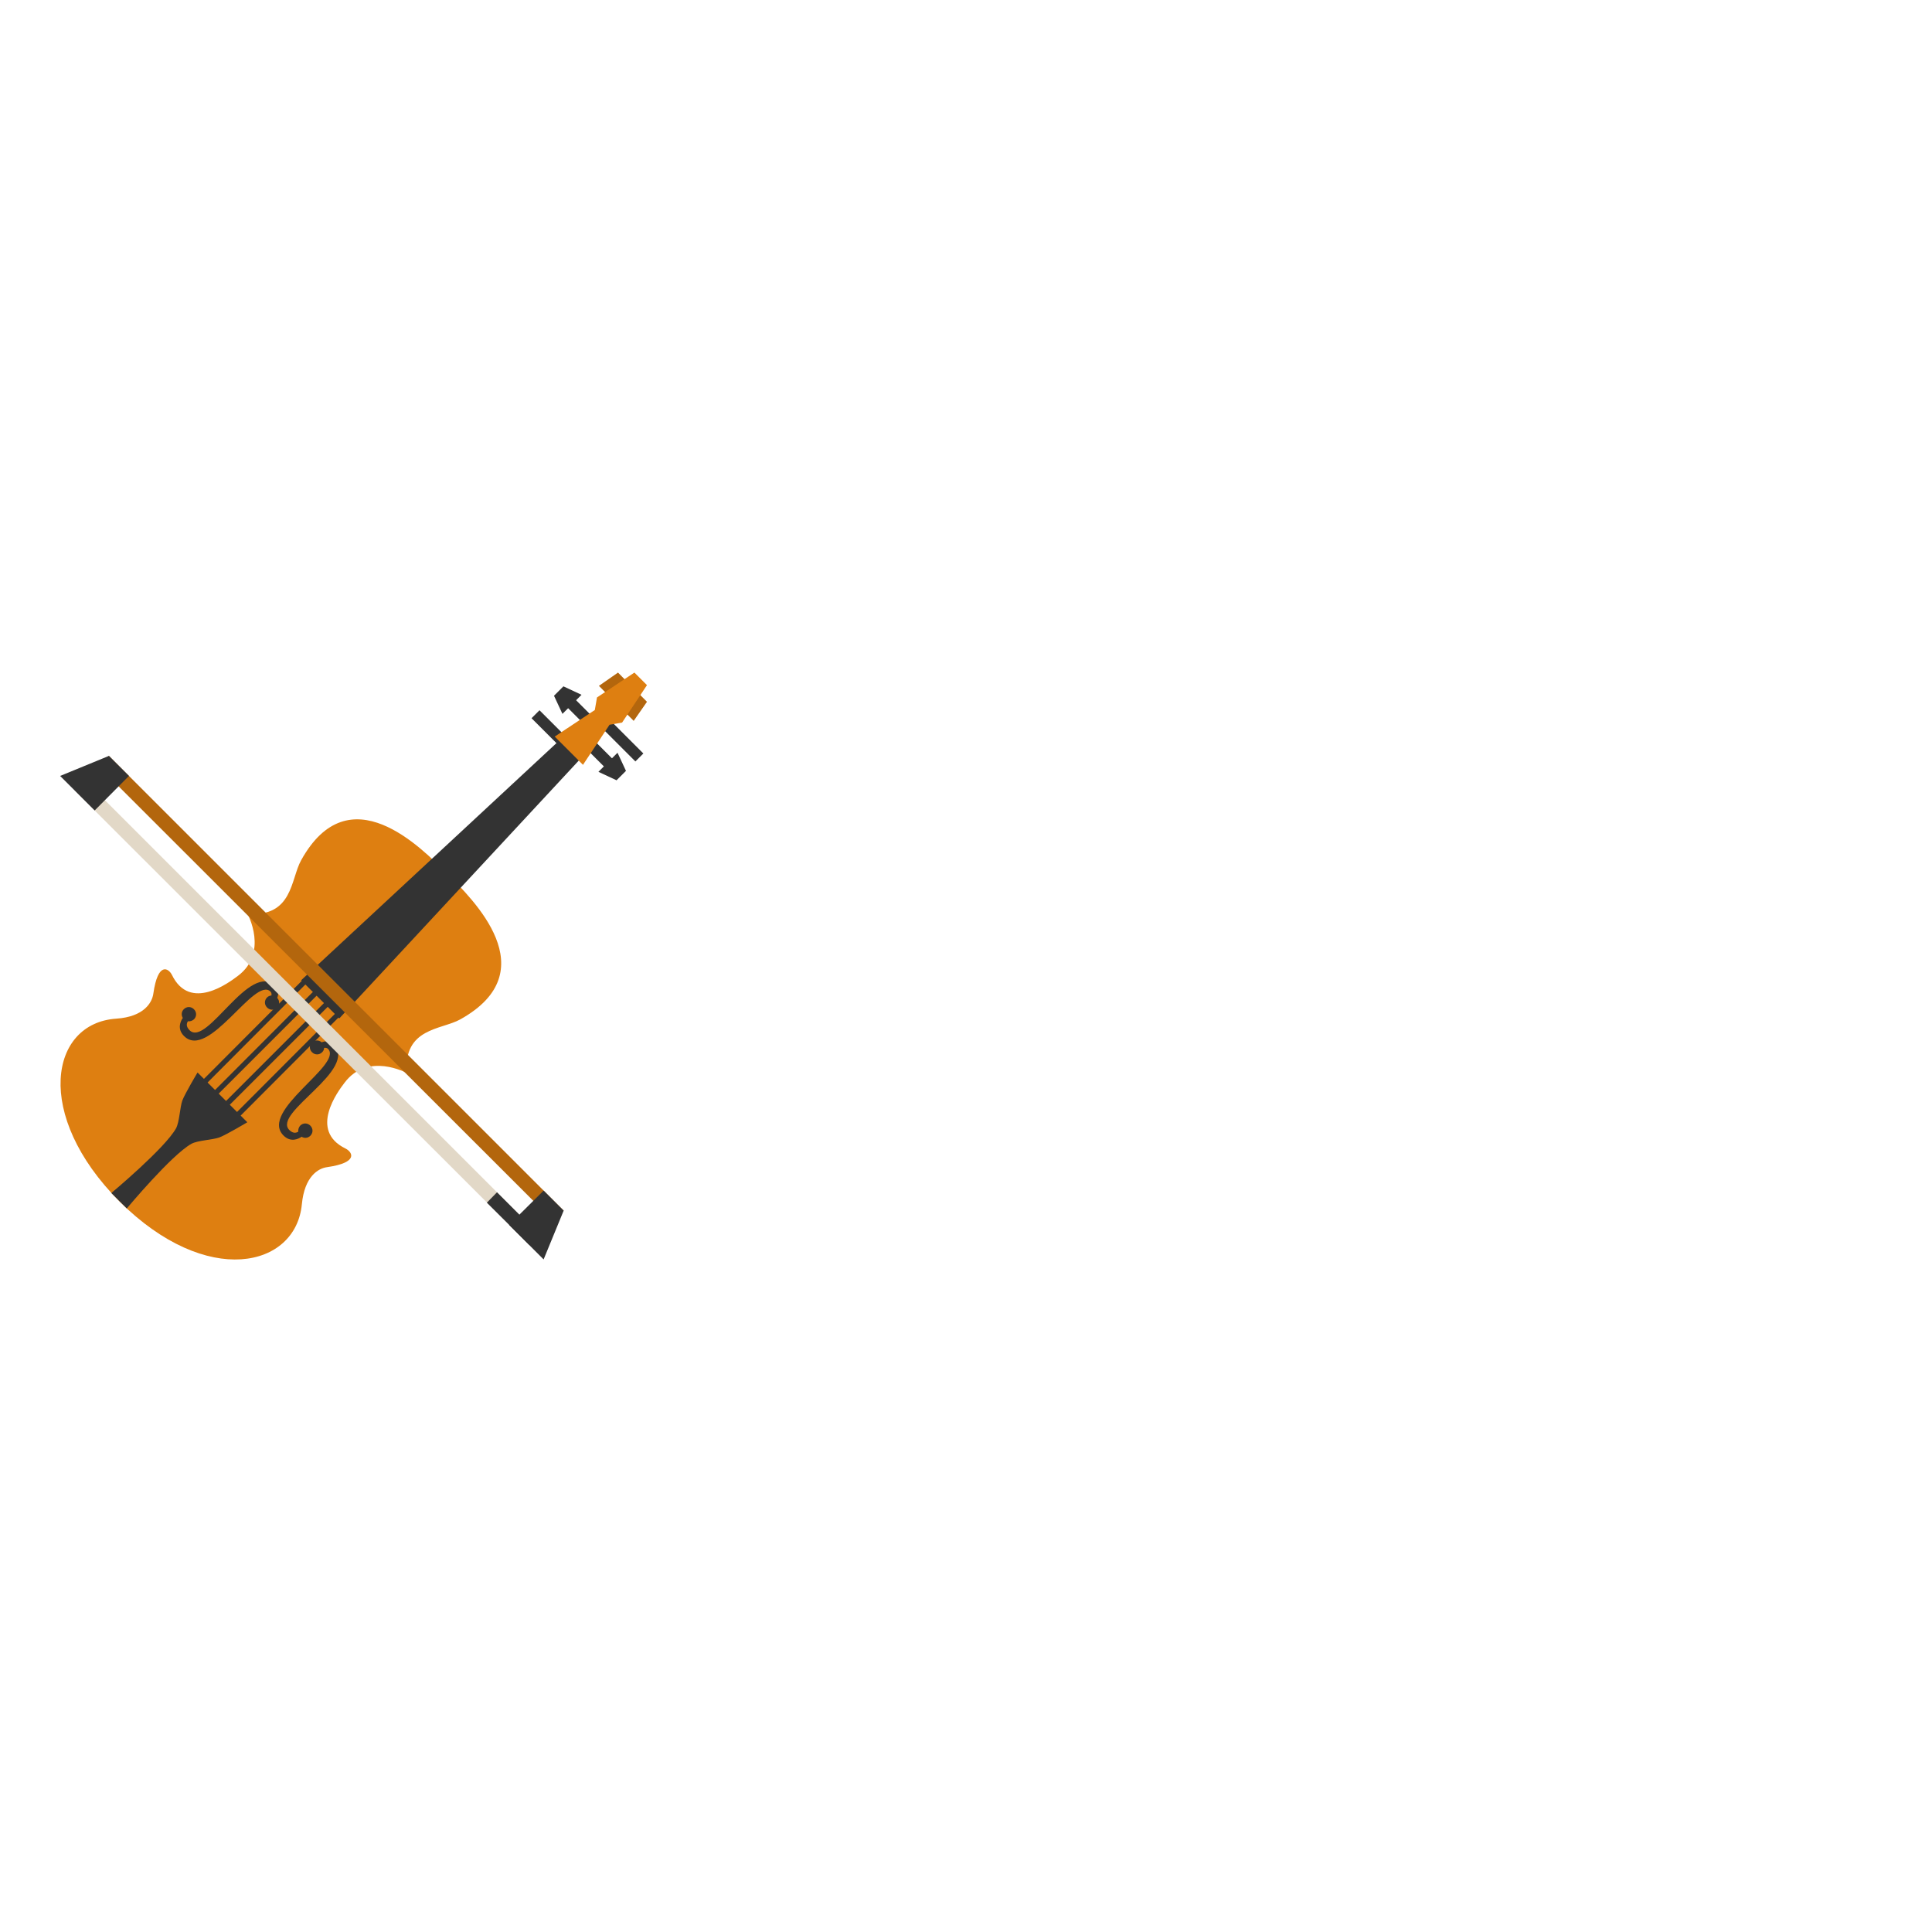
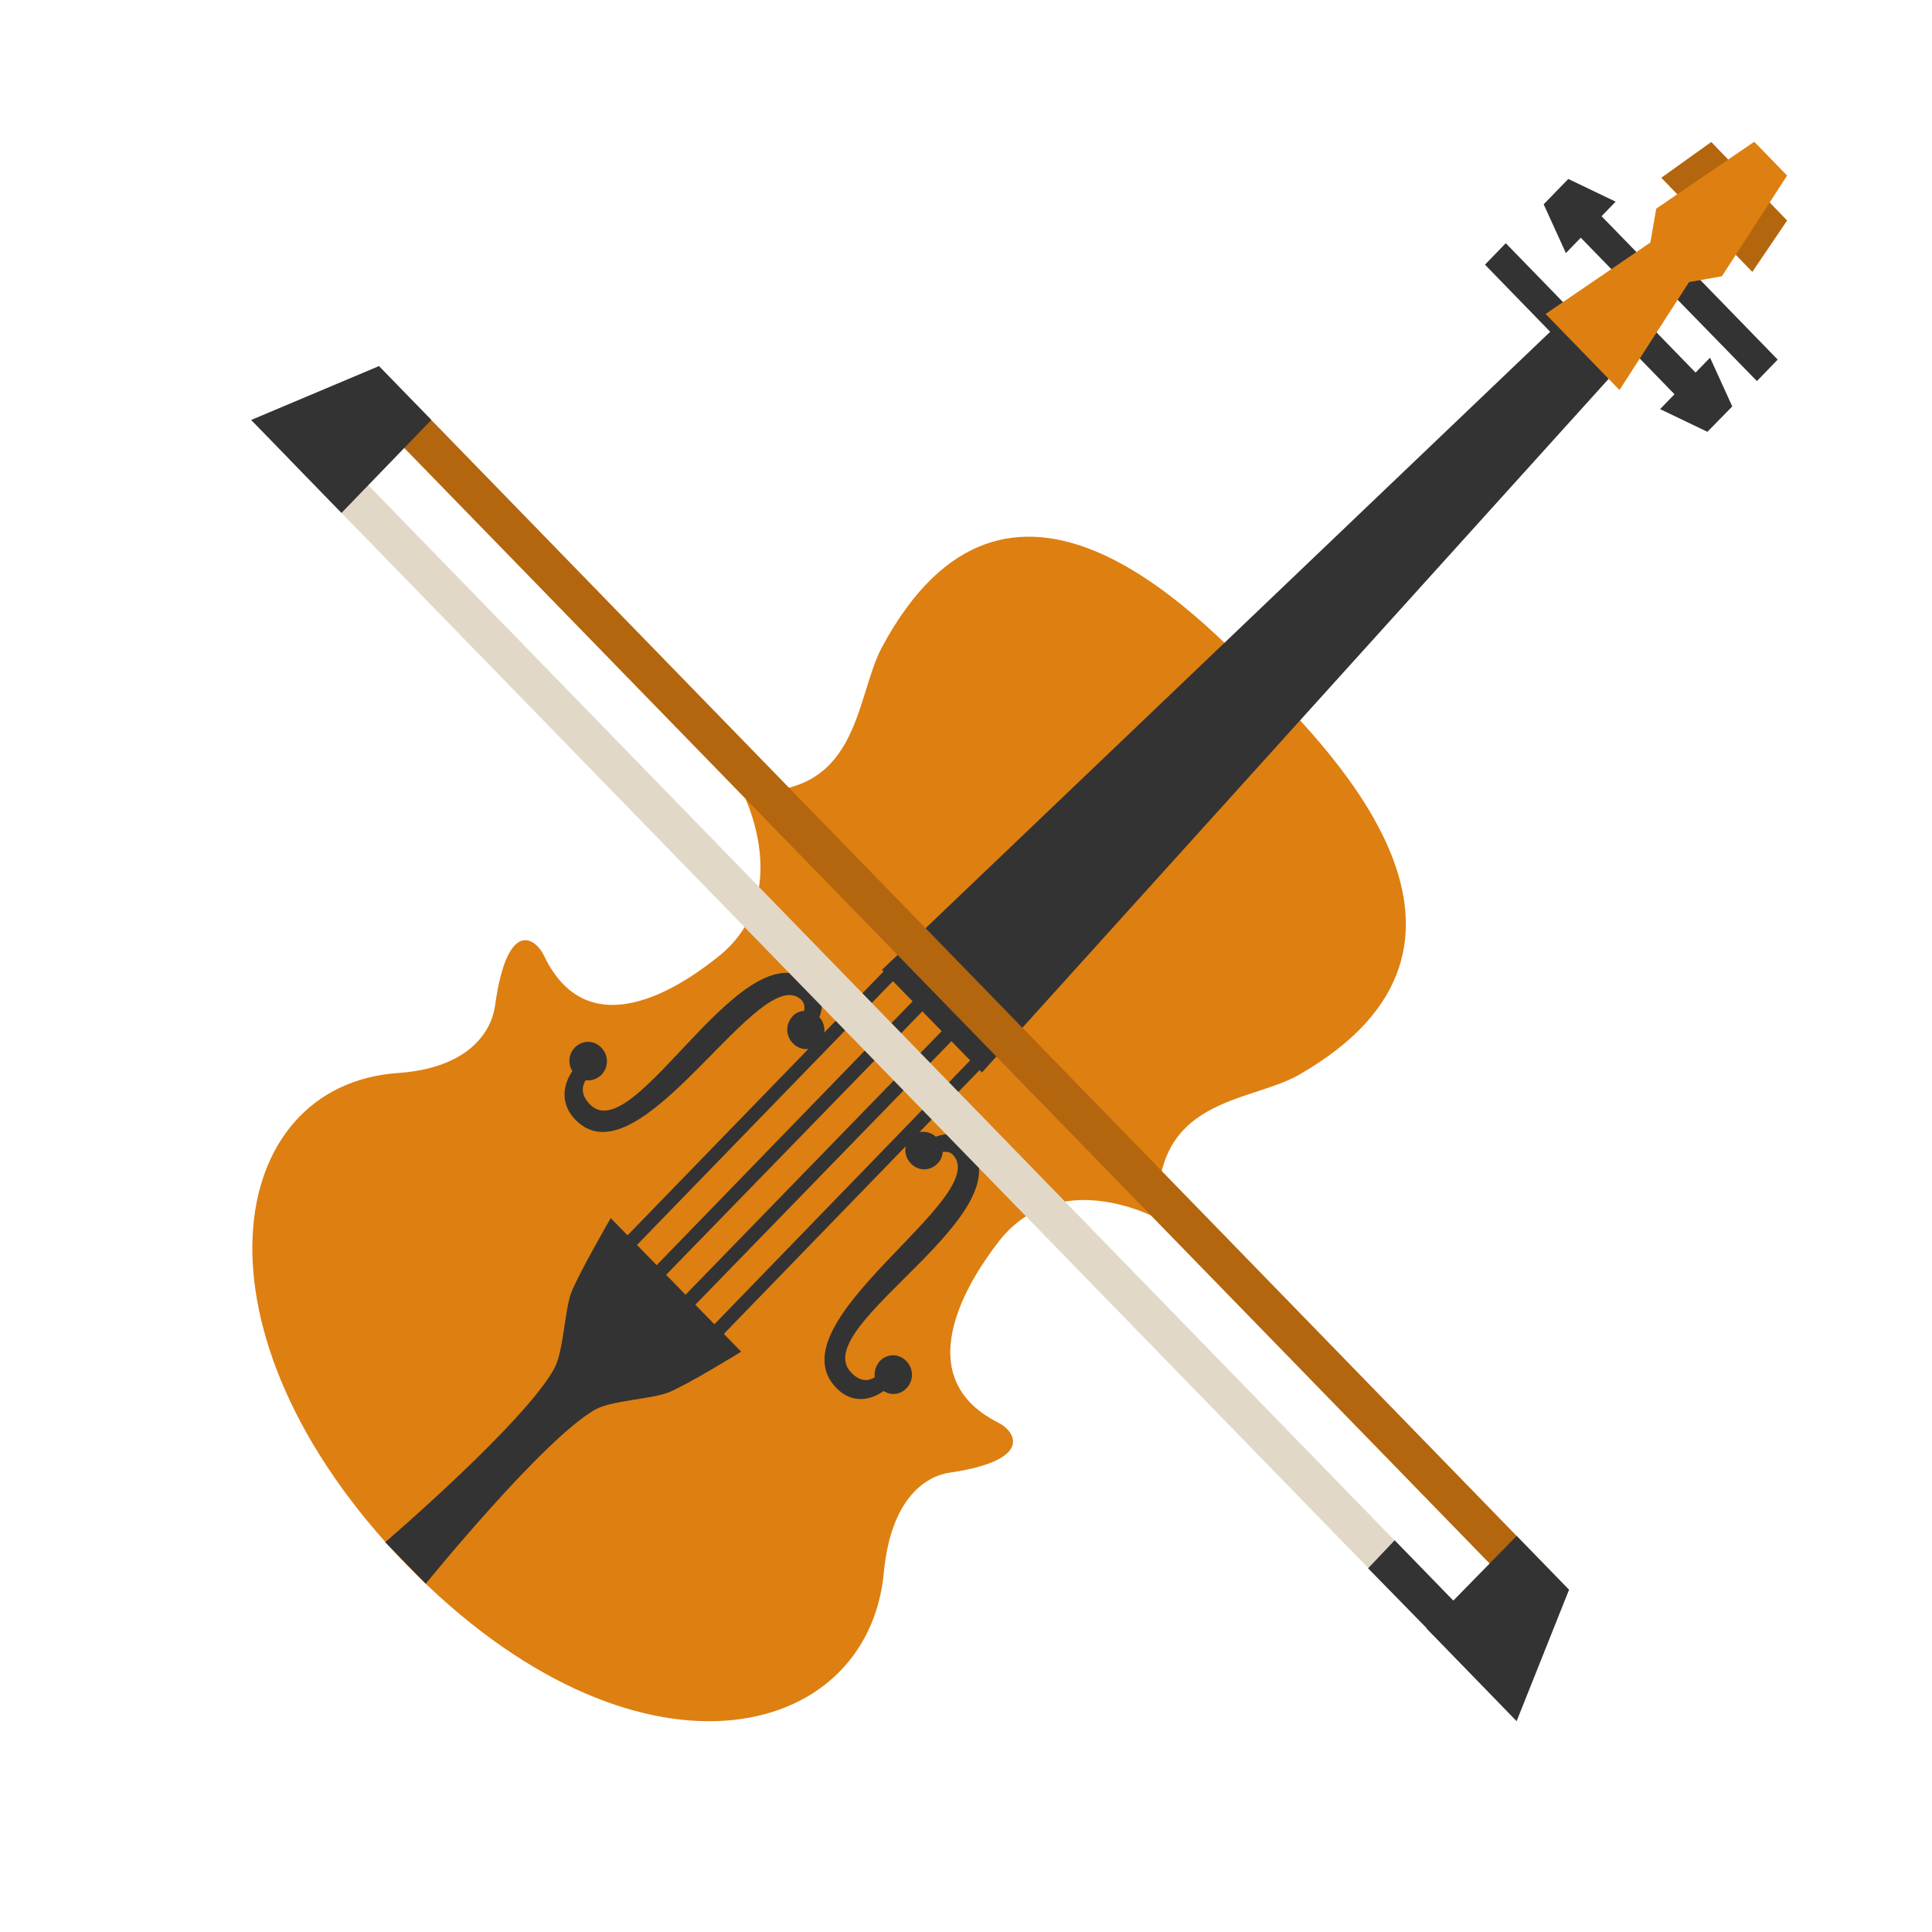
<svg xmlns="http://www.w3.org/2000/svg" version="1.1" id="Layer_1" x="0px" y="0px" viewBox="0 0 800 800" style="enable-background:new 0 0 800 800;" xml:space="preserve">
  <style type="text/css">
	.st0{fill:#DE7F11;}
	.st1{fill:#333333;}
	.st2{fill:#B3660D;}
	.st3{fill:#E2D8C7;}
</style>
  <g>
-     <path class="st0" d="M125,498.6c1.1-11.4,6.7-14.8,10.4-15.3c13.3-1.9,10.5-6.3,7.7-7.7c-15.4-7.5-3.1-23.8-0.4-27.3   c9.6-12.8,25.7-4,25.7-4c-1.3-18.8,14.3-17.8,22.2-22.2c35.9-20,5.2-49.7-5.5-60.4c-10.7-10.7-40.5-41.4-60.4-5.5   c-4.4,7.9-3.4,23.6-22.2,22.2c0,0,8.8,16.1-4,25.7c-3.6,2.7-19.8,15-27.3-0.4c-1.4-2.8-5.8-5.6-7.7,7.7c-0.5,3.7-3.8,9.6-15.3,10.4   c-27.6,1.8-34.4,39.9,1.3,75.7C85.6,533.5,122.5,525,125,498.6L125,498.6z" />
-     <path class="st1" d="M140.5,421.7l-15.8-15.8l110.9-103l7.9,7.9L140.5,421.7z M253.1,298.7l13.3,13.3l-3.3,3.3L249.8,302   L253.1,298.7z" />
+     <path class="st0" d="M366,651c2.9-30.7,17.5-39.8,27.2-41.2c34.8-5.1,27.5-17,20.2-20.7c-40.3-20.2-8.1-64-1-73.5   c25.1-34.4,67.3-10.8,67.3-10.8c-3.4-50.6,37.4-47.9,58.1-59.7c94-53.8,13.6-133.7-14.4-162.5c-28-28.8-106-111.4-158.1-14.8   c-11.5,21.3-8.9,63.5-58.1,59.7c0,0,23,43.3-10.5,69.2c-9.4,7.3-51.8,40.4-71.5-1.1c-3.7-7.5-15.2-15.1-20.2,20.7   c-1.3,10-9.9,25.8-40,28c-72.2,4.8-90,107.4,3.4,203.7C262.9,744.9,359.4,722.1,366,651L366,651z" />
+     <path class="st1" d="M406.6,444.1l-41.4-42.5l290.3-277.2l20.7,21.3L406.6,444.1z M701.3,113.1l34.8,35.8l-8.6,8.9L692.6,122   L701.3,113.1z" />
    <g>
-       <path class="st1" d="M234.9,286.3l11.1,11.1l-3.3,3.3l-11.1-11.1L234.9,286.3z" />
-       <path class="st1" d="M232.9,295.6l-3.5-7.5l3.9-3.9l7.5,3.5L232.9,295.6z" />
+       <path class="st1" d="M653.6,79.7l29.1,29.9l-8.6,8.9L645,88.6L653.6,79.7z" />
+       <path class="st1" d="M648.4,104.8l-9.2-20.2l10.2-10.5l19.6,9.4L648.4,104.8z" />
    </g>
    <g>
-       <path class="st1" d="M244.4,305l13.3,13.3l-3.3,3.4L241,308.3L244.4,305z" />
-       <path class="st1" d="M255.7,311.7l3.5,7.5l-3.9,3.9l-7.5-3.5L255.7,311.7z" />
+       <path class="st1" d="M678.5,130l34.8,35.8l-8.6,9.1l-35.1-36.1L678.5,130z" />
+       <path class="st1" d="M708.1,148.1l9.2,20.2L707,178.8l-19.6-9.4L708.1,148.1z" />
    </g>
-     <path class="st1" d="M223.4,294.1l13.3,13.3l-3.3,3.3l-13.3-13.3L223.4,294.1z" />
-     <path class="st2" d="M262.4,298.5L248,284l7.9-5.5l12,12.1L262.4,298.5z" />
-     <path class="st0" d="M241.4,316.7l11-16.6l5.2-0.9l10.3-15.5l-5.2-5.2l-15.5,10.3l-0.9,5.2l-16.6,11L241.4,316.7z" />
-     <path class="st1" d="M114.8,413.2c0.5-1.3,0.8-3.3-0.6-4.8c-10.8-10.8-28.5,25.4-35.7,18.2c-1.6-1.6-1.2-2.9-0.7-3.7   c0.9,0.1,1.8-0.2,2.5-0.8c1.2-1.2,1.2-3,0-4.2l0,0c-1.2-1.2-3-1.2-4.2,0l0,0c-1,1-1.1,2.5-0.4,3.6c-0.9,1.3-2.5,4.5,0.5,7.5   c10.2,10.2,29.3-24.9,35.8-18.4c0.4,0.4,0.5,1,0.4,1.6c-0.7,0.1-1.3,0.3-1.8,0.8c-1.2,1.2-1.2,3,0,4.2s3,1.2,4.2,0   C115.8,416.2,115.9,414.4,114.8,413.2L114.8,413.2z M133.2,431.6c1.3-0.5,3.3-0.8,4.8,0.6c10.8,10.8-25.4,28.5-18.2,35.7   c1.6,1.6,2.9,1.2,3.7,0.7c-0.1-0.9,0.2-1.8,0.8-2.5c1.2-1.2,3-1.2,4.2,0l0,0c1.2,1.2,1.2,3,0,4.2c0,0,0,0,0,0c-1,1-2.5,1.1-3.6,0.4   c-1.3,0.9-4.5,2.5-7.5-0.5c-10.2-10.2,24.9-29.4,18.4-35.9c-0.4-0.4-1-0.5-1.6-0.4c0,0.7-0.3,1.3-0.8,1.8c-1.2,1.2-3,1.2-4.2,0   c-1.2-1.2-1.2-3,0-4.2C130.3,430.6,132.1,430.6,133.2,431.6L133.2,431.6z" />
-     <path class="st1" d="M81.8,444.1c0,0-5.1,8.5-6.3,11.6c-1,2.8-1.2,8.9-2.6,11.5c-4.6,8.3-26.8,26.8-26.8,26.8l6.4,6.4   c0,0,18.5-22.2,26.8-26.8c2.6-1.4,8.7-1.6,11.5-2.6c3.1-1.2,11.6-6.3,11.6-6.3L81.8,444.1z" />
-     <path id="string" class="st1" d="M126.4,404.7l1.5,1.5l-44.8,44.9l-1.5-1.5L126.4,404.7z M140.1,418.4l1.5,1.5l-44.8,44.9l-1.5-1.5   L140.1,418.4z M135.6,413.9l1.5,1.6l-44.8,44.8l-1.5-1.6L135.6,413.9z M131,409.3l1.6,1.5l-44.8,44.8l-1.5-1.5L131,409.3z" />
+     <path class="st1" d="M623.5,100.7l34.8,35.8l-8.6,8.9l-34.8-35.8L623.5,100.7z" />
+     <path class="st2" d="M725.6,112.6l-37.7-39l20.7-14.8L740,91.3L725.6,112.6z" />
+     <path class="st0" d="M670.6,161.5l28.8-44.7l13.6-2.4l27-41.7l-13.6-14l-40.6,27.7l-2.4,14L640,130L670.6,161.5z" />
+     <path class="st1" d="M339.3,421.2c1.3-3.5,2.1-8.9-1.6-12.9c-28.3-29.1-74.6,68.4-93.4,49c-4.2-4.3-3.1-7.8-1.8-10   c2.4,0.3,4.7-0.5,6.5-2.2c3.1-3.2,3.1-8.1,0-11.3l0,0c-3.1-3.2-7.9-3.2-11,0l0,0c-2.6,2.7-2.9,6.7-1,9.7   c-2.4,3.5-6.5,12.1,1.3,20.2c26.7,27.4,76.7-67,93.7-49.5c1,1.1,1.3,2.7,1,4.3c-1.8,0.3-3.4,0.8-4.7,2.2c-3.1,3.2-3.1,8.1,0,11.3   c3.1,3.2,7.9,3.2,11,0C341.9,429.3,342.2,424.4,339.3,421.2L339.3,421.2z M387.5,470.7c3.4-1.3,8.6-2.2,12.6,1.6   c28.3,29.1-66.5,76.7-47.6,96.1c4.2,4.3,7.6,3.2,9.7,1.9c-0.3-2.4,0.5-4.8,2.1-6.7c3.1-3.2,7.9-3.2,11,0l0,0   c3.1,3.2,3.1,8.1,0,11.3l0,0c-2.6,2.7-6.5,3-9.4,1.1c-3.4,2.4-11.8,6.7-19.6-1.3c-26.7-27.4,65.2-79.1,48.2-96.6   c-1-1.1-2.6-1.3-4.2-1.1c0,1.9-0.8,3.5-2.1,4.8c-3.1,3.2-7.9,3.2-11,0c-3.1-3.2-3.1-8.1,0-11.3C379.9,468,384.6,468,387.5,470.7   L387.5,470.7z" />
+     <path class="st1" d="M252.9,504.4c0,0-13.3,22.9-16.5,31.2c-2.6,7.5-3.1,23.9-6.8,30.9c-12,22.3-70.1,72.1-70.1,72.1l16.8,17.2   c0,0,48.4-59.7,70.1-72.1c6.8-3.8,22.8-4.3,30.1-7c8.1-3.2,30.4-17,30.4-17L252.9,504.4z" />
+     <path id="string" class="st1" d="M369.7,398.3l3.9,4L256.3,523.2l-3.9-4L369.7,398.3z M405.5,435.2l3.9,4L292.2,560.1l-3.9-4   L405.5,435.2z M393.7,423.1l3.9,4.3L280.4,548l-3.9-4.3L393.7,423.1z M381.7,410.7l4.2,4L268.6,535.3l-3.9-4L381.7,410.7z" />
    <g id="VOILIN_x5F_BAR">
-       <path id="violin_x5F_bar" class="st2" d="M45.1,313l188.3,188.3l-4.3,4.2L40.8,317.3L45.1,313z" />
-       <path class="st3" d="M35.1,323l188.3,188.3l-4.2,4.2L30.9,327.3L35.1,323z" />
-       <path class="st1" d="M39.2,335.6l-14.3-14.3l20.2-8.3l8.3,8.3L39.2,335.6z M210.8,507.2l14.3,14.3l8.3-20.2l-8.3-8.3L210.8,507.2z    " />
+       <path id="violin_x5F_bar" class="st2" d="M156.9,151.6l492.8,506.7l-11.3,11.3L145.6,163.1L156.9,151.6z" />
+       <path class="st3" d="M130.7,178.5l492.8,506.7l-11,11.3L119.7,190.1L130.7,178.5z" />
+       <path class="st1" d="M141.4,212.4L104,173.9l52.9-22.3l21.7,22.3L141.4,212.4z M590.6,674.2l37.4,38.5l21.7-54.4L628,636    L590.6,674.2z" />
    </g>
-     <path class="st1" d="M205.8,493.7l17.6,17.6l-4.2,4.2L201.6,498L205.8,493.7z" />
+     <path class="st1" d="M577.5,637.8l46.1,47.4l-11,11.3l-46.1-47.1L577.5,637.8z" />
  </g>
</svg>
